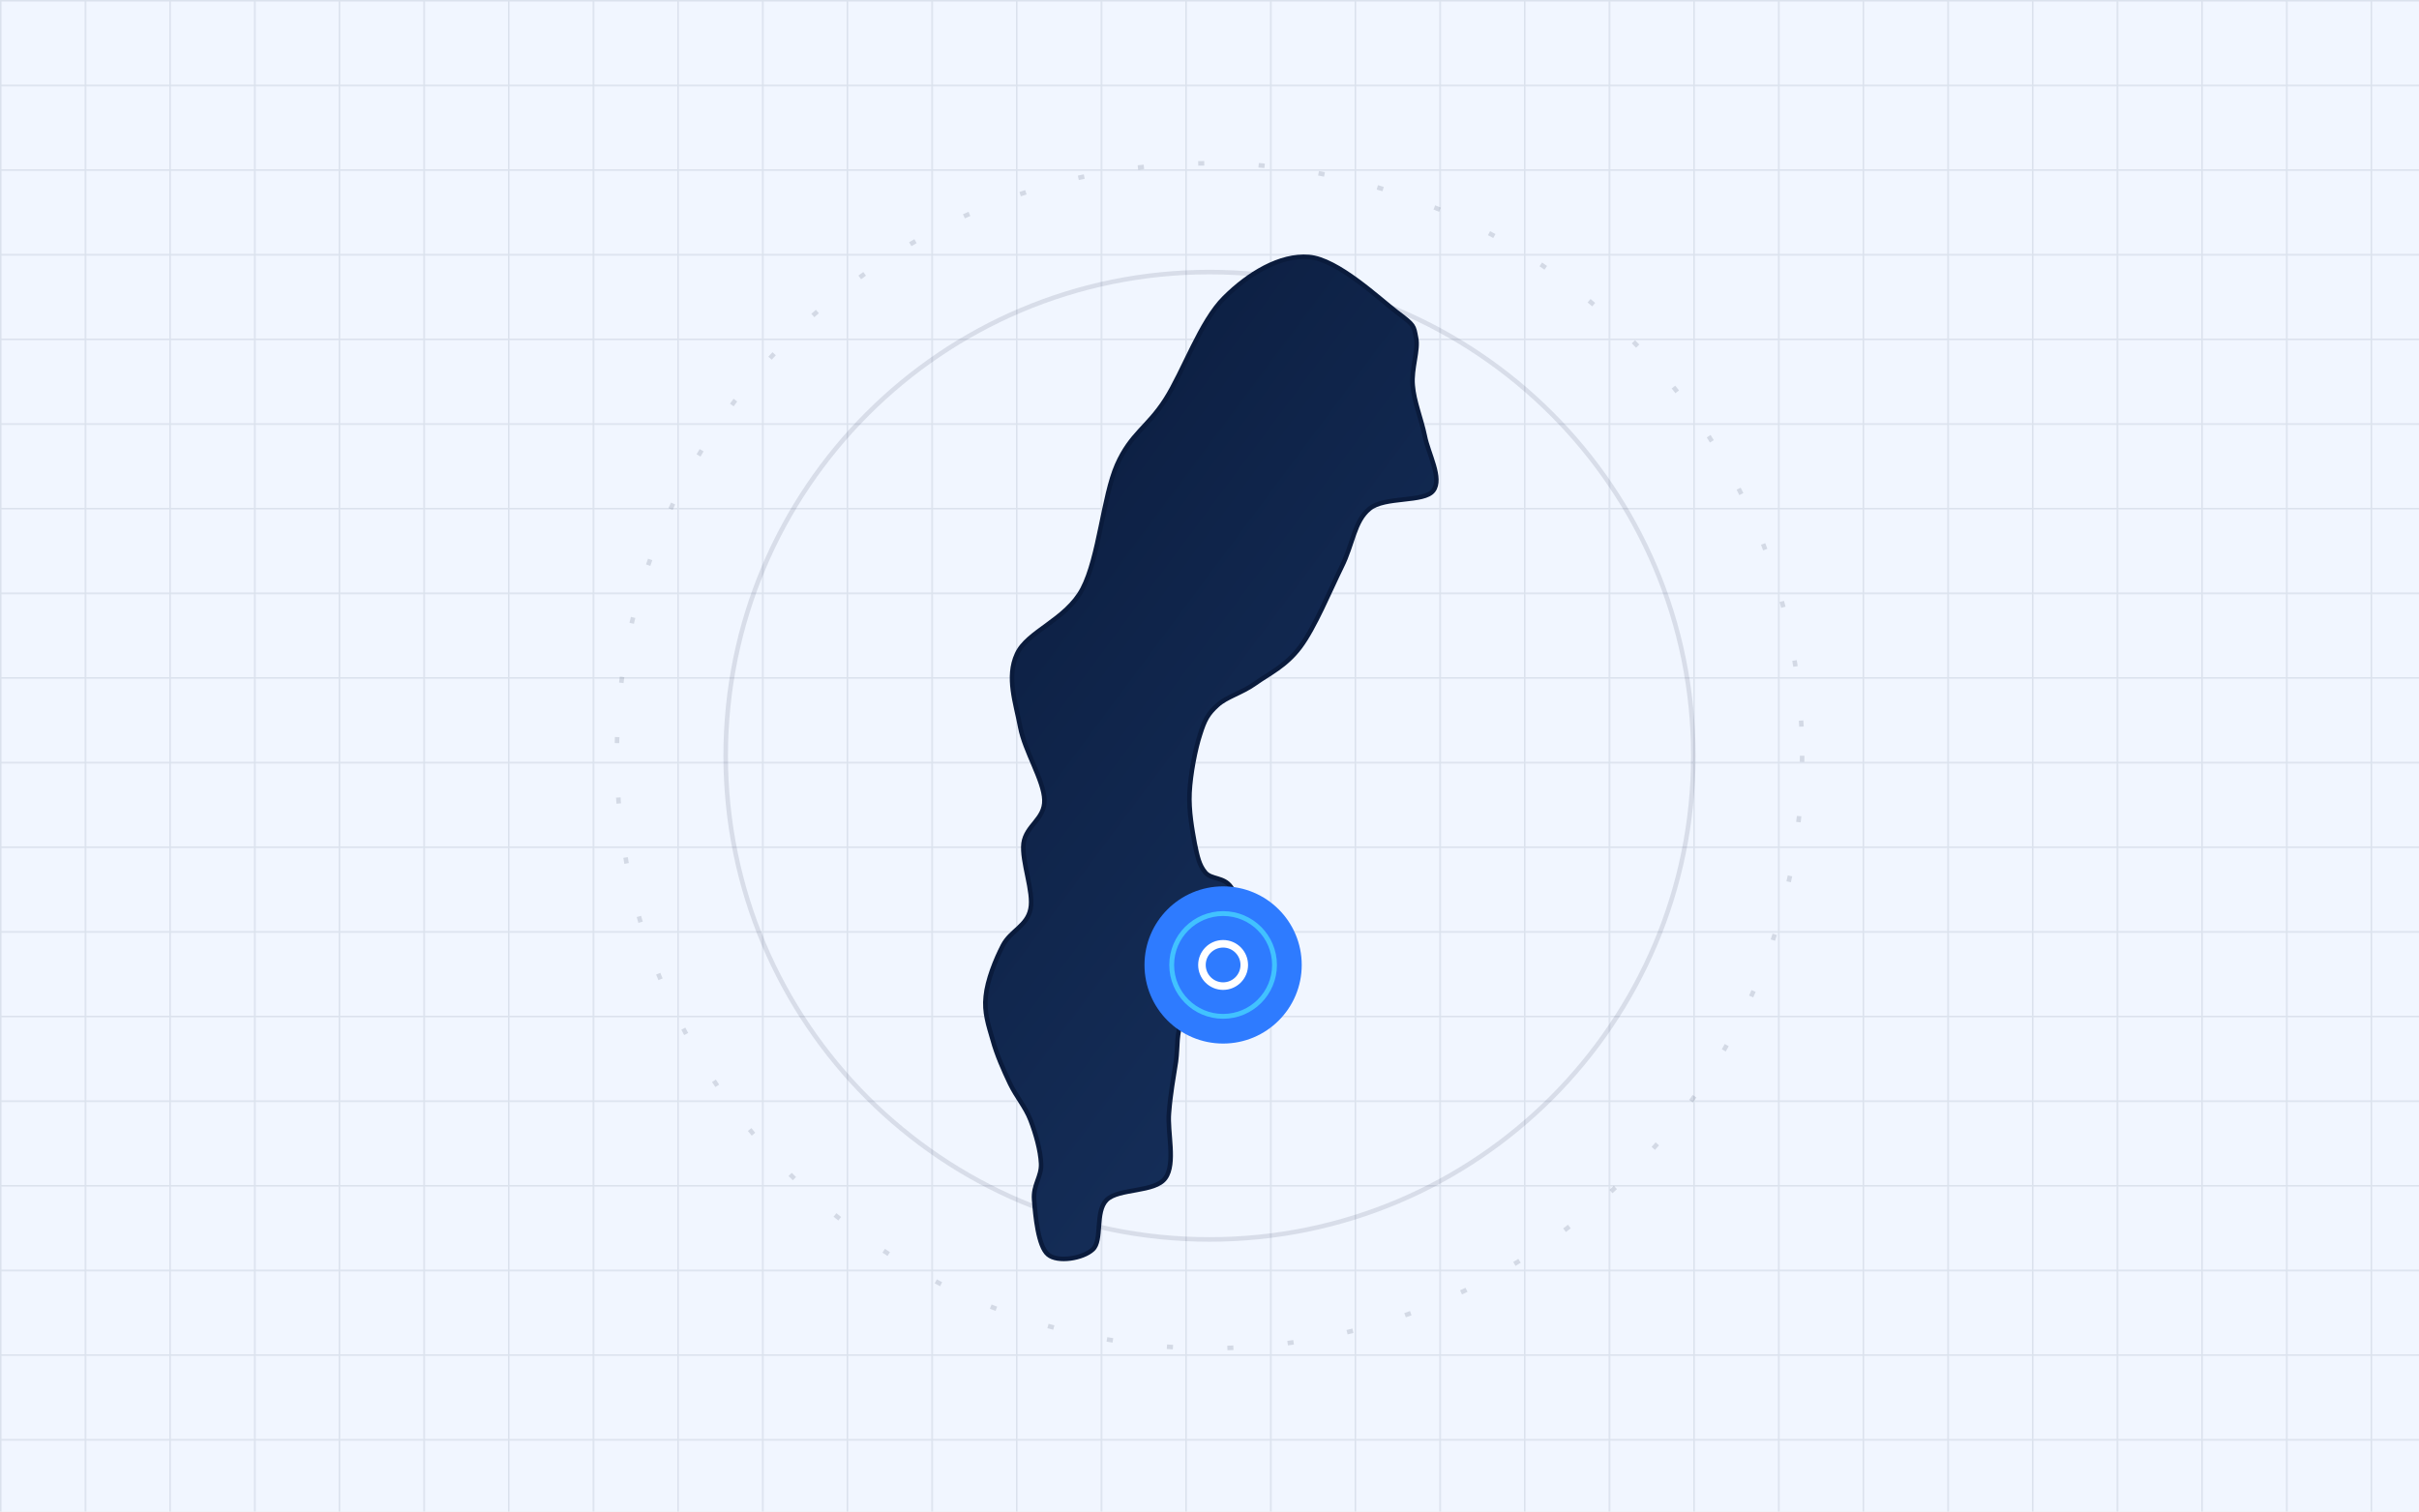
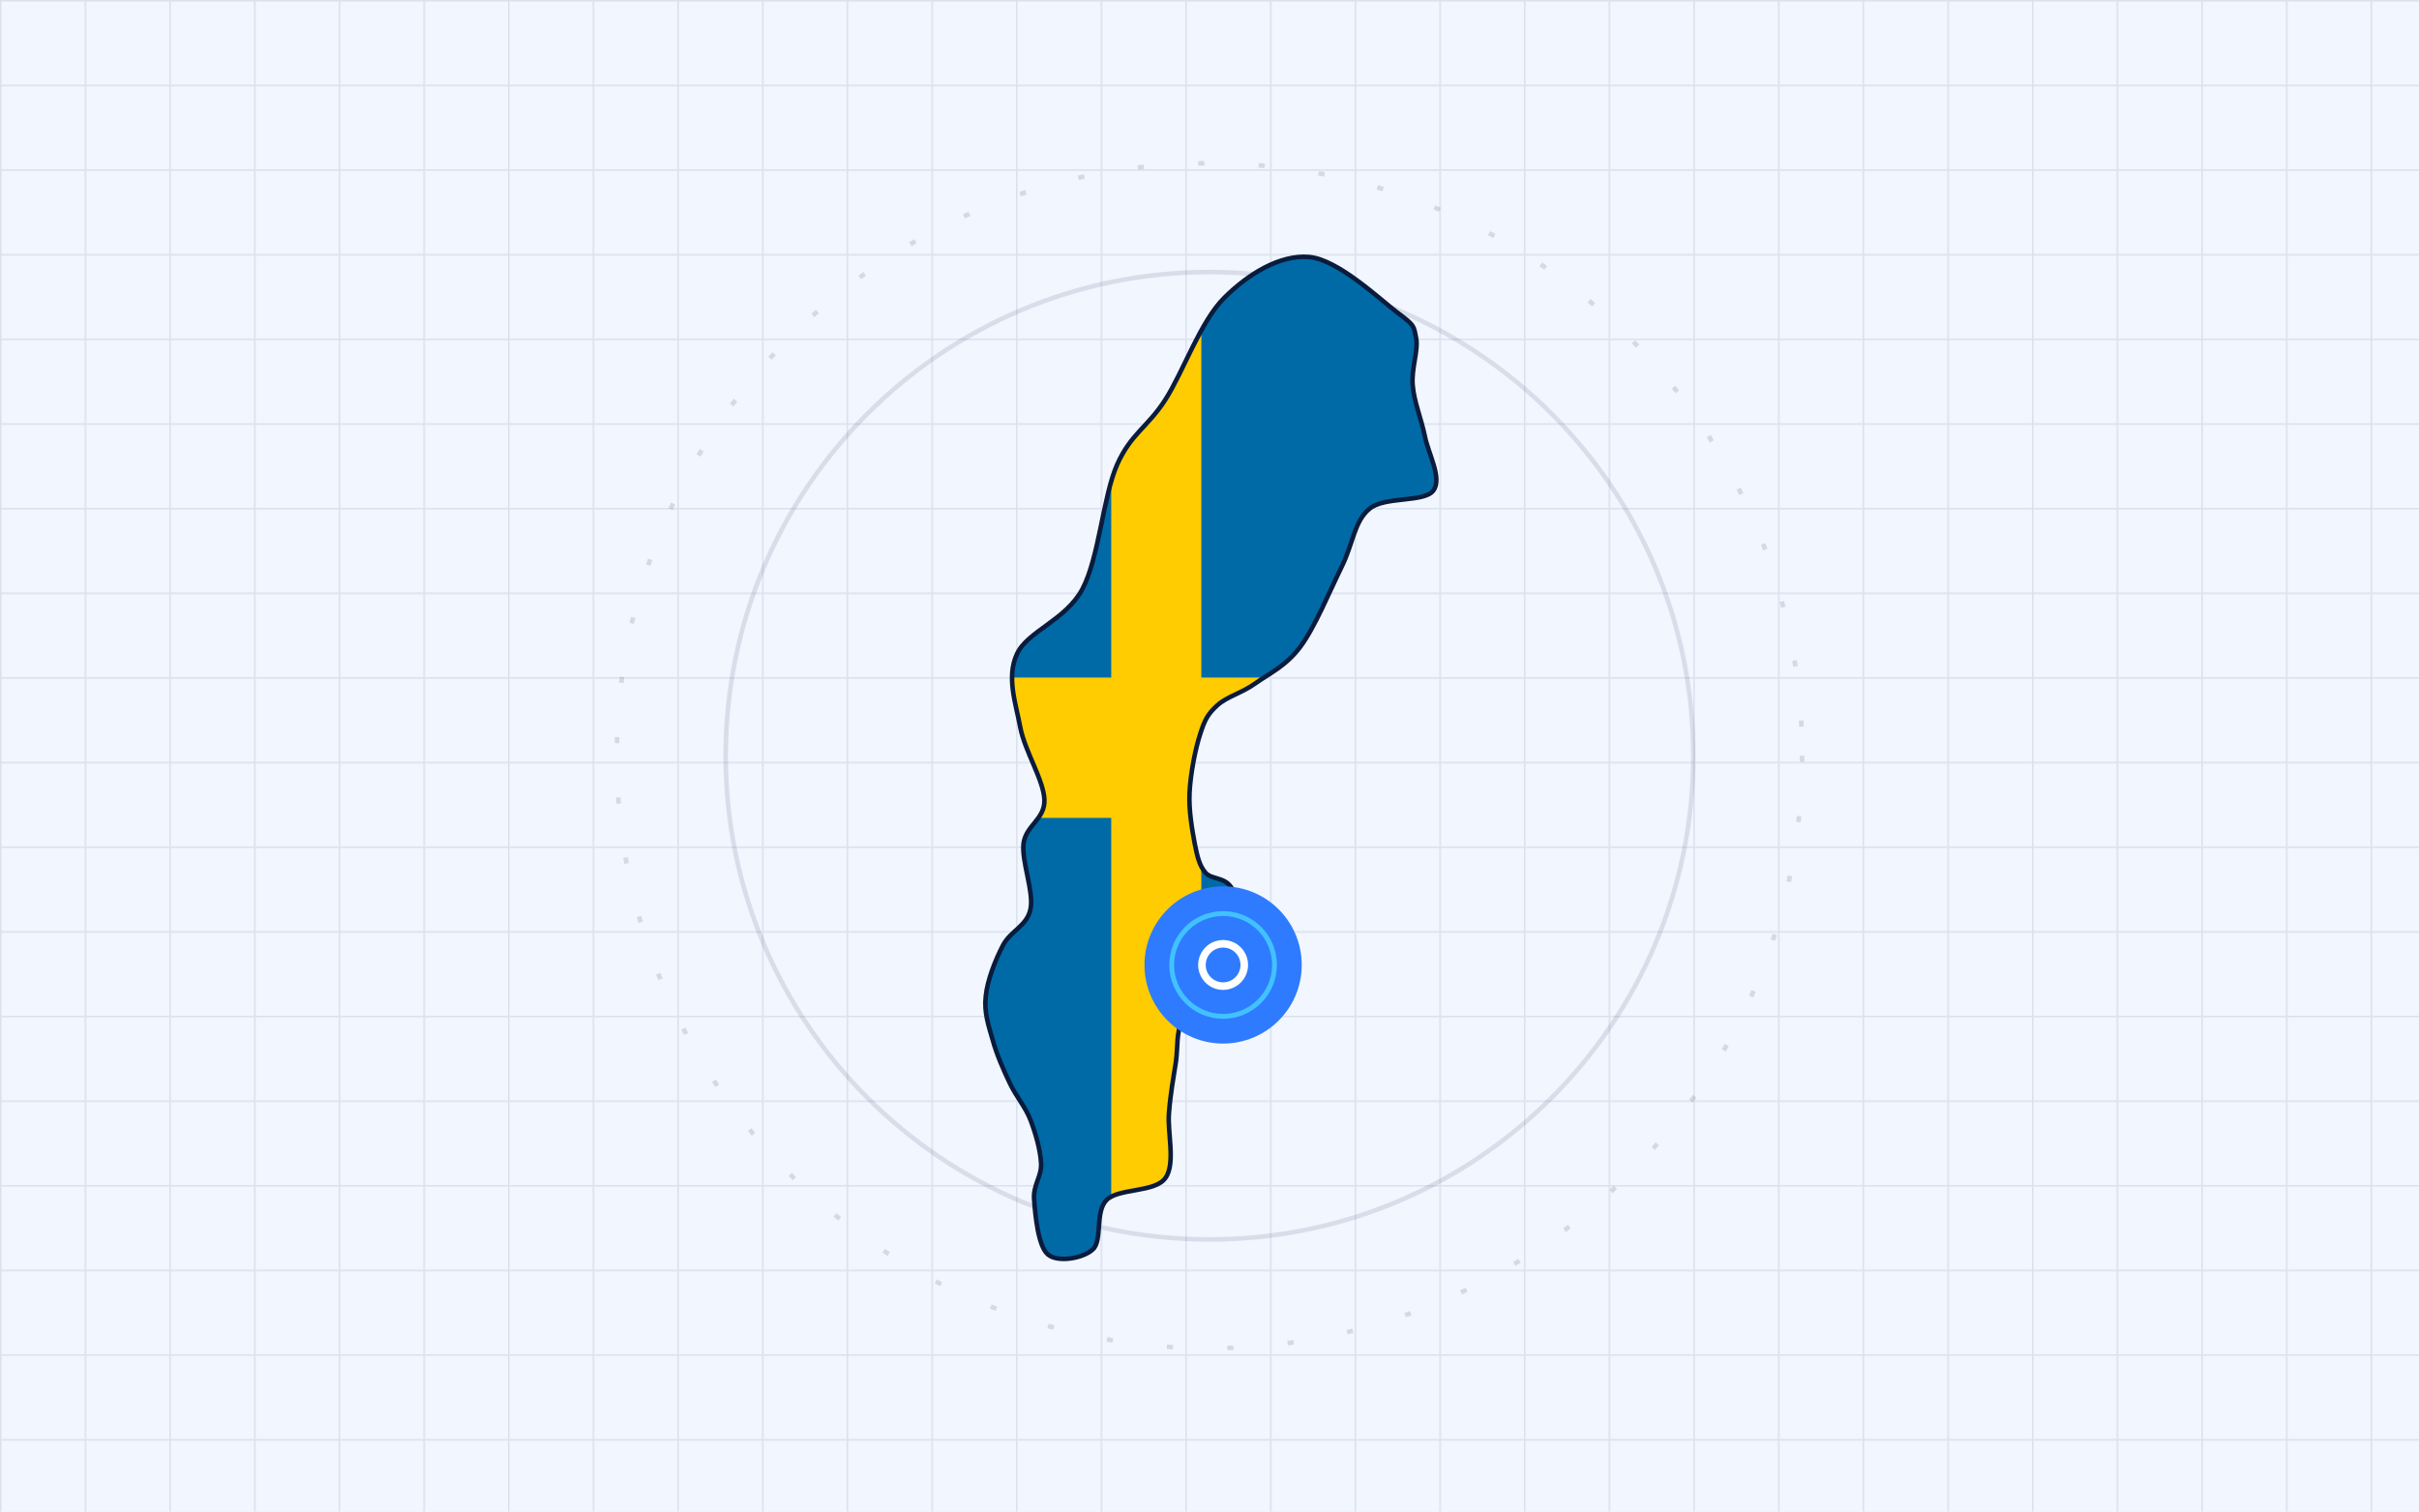
- <svg xmlns="http://www.w3.org/2000/svg" viewBox="0 0 800 500" width="800" height="500" role="img">
+ <svg xmlns="http://www.w3.org/2000/svg" viewBox="0 0 800 500" width="800" height="500" role="img" aria-label="Sweden">
  <defs>
-     <linearGradient id="land" x1="0" y1="0" x2="0.6" y2="1">
-       <stop offset="0%" stop-color="#0a1b3c" />
-       <stop offset="100%" stop-color="#16305c" />
-     </linearGradient>
    <pattern id="grid" width="28" height="28" patternUnits="userSpaceOnUse">
      <path d="M28 0H0V28" fill="none" stroke="#0a1b3c" stroke-opacity="0.09" stroke-width="1" />
    </pattern>
+     <clipPath id="swedenLand">
+       <path d="M432.9 85.0 C442.4 85.8 456.1 98.8 462.0 103.3 C467.9 107.7 467.5 107.7 468.3 111.7 C469.2 115.7 466.7 121.9 467.2 127.4 C467.6 132.8 470.0 138.4 471.2 144.2 C472.3 150.0 477.1 158.3 474.0 162.3 C471.0 166.3 457.9 164.1 452.9 168.3 C447.8 172.5 447.5 179.9 443.7 187.5 C439.9 195.2 434.8 207.6 430.0 214.0 C425.2 220.4 419.7 222.8 415.1 226.1 C410.6 229.3 405.6 230.5 402.6 233.3 C399.5 236.1 398.4 238.1 396.9 242.9 C395.3 247.7 393.7 256.1 393.4 262.2 C393.1 268.2 394.3 274.6 395.1 279.0 C396.0 283.4 396.6 286.2 398.6 288.6 C400.6 291.0 404.7 290.0 407.1 293.4 C409.6 296.9 414.2 304.7 413.4 309.1 C412.7 313.5 406.3 315.3 402.6 319.9 C398.9 324.5 393.4 331.6 391.1 336.8 C388.9 342.0 389.6 346.0 388.9 351.2 C388.1 356.4 387.1 361.6 386.6 368.1 C386.0 374.5 388.9 384.9 385.4 389.7 C382.0 394.5 370.0 393.0 366.0 396.9 C362.0 400.9 364.7 410.3 361.4 413.3 C358.2 416.3 349.8 417.7 346.6 415.0 C343.3 412.3 342.4 402.0 342.0 396.9 C341.6 391.9 344.5 389.3 344.3 384.9 C344.1 380.5 342.5 374.9 340.8 370.5 C339.1 366.1 336.1 362.8 334.0 358.4 C331.9 354.0 329.6 348.8 328.3 344.0 C326.9 339.2 325.4 334.8 326.0 329.6 C326.5 324.3 329.2 317.5 331.7 312.7 C334.2 307.9 339.7 306.3 340.8 300.7 C342.0 295.1 337.8 285.0 338.5 279.0 C339.3 273.0 345.6 271.0 345.4 264.6 C345.2 258.1 338.9 248.5 337.4 240.5 C335.9 232.5 332.8 224.0 336.3 216.4 C339.7 208.8 352.5 205.2 358.0 194.8 C363.5 184.3 364.8 164.3 369.4 153.8 C374.0 143.4 379.5 141.4 385.4 132.2 C391.3 123.0 397.0 106.3 404.9 98.5 C412.8 90.6 423.3 84.2 432.9 85.0 Z" />
+     </clipPath>
  </defs>
  <style>
  .pz { animation: pz 3.6s ease-in-out infinite; transform-origin: 404.5px 319.2px; }
  @keyframes pz { 0%,100% { opacity:.15; transform: scale(.72) } 50% { opacity:.85; transform: scale(1.12) } }
  .sp { animation: sp 48s linear infinite; transform-origin: 400.0px 250.0px; }
  @keyframes sp { to { transform: rotate(360deg) } }
  @media (prefers-reduced-motion: reduce) { .pz, .sp { animation: none } }
</style>
  <rect width="800" height="500" fill="#f1f6ff" />
  <rect width="800" height="500" fill="url(#grid)" />
  <g class="sp">
    <circle cx="400.0" cy="250.0" r="196" fill="none" stroke="#0a1b3c" stroke-opacity="0.13" stroke-width="1.5" stroke-dasharray="2 18" />
  </g>
  <circle cx="400.0" cy="250.0" r="160" fill="none" stroke="#0a1b3c" stroke-opacity="0.11" stroke-width="1.5" />
-   <path d="M432.9 85.0 C442.4 85.8 456.1 98.8 462.0 103.3 C467.9 107.7 467.5 107.7 468.3 111.7 C469.2 115.7 466.7 121.9 467.2 127.4 C467.6 132.8 470.0 138.4 471.2 144.2 C472.3 150.0 477.1 158.3 474.0 162.3 C471.0 166.3 457.9 164.1 452.9 168.3 C447.8 172.5 447.5 179.9 443.7 187.5 C439.9 195.2 434.8 207.6 430.0 214.0 C425.2 220.4 419.7 222.8 415.1 226.1 C410.6 229.3 405.6 230.5 402.6 233.3 C399.5 236.1 398.4 238.1 396.9 242.9 C395.3 247.7 393.7 256.1 393.4 262.2 C393.1 268.2 394.3 274.6 395.1 279.0 C396.0 283.4 396.6 286.2 398.6 288.6 C400.6 291.0 404.7 290.0 407.1 293.4 C409.6 296.9 414.2 304.7 413.4 309.1 C412.7 313.5 406.3 315.3 402.6 319.9 C398.9 324.5 393.4 331.6 391.1 336.8 C388.9 342.0 389.6 346.0 388.9 351.2 C388.1 356.4 387.1 361.6 386.6 368.1 C386.0 374.5 388.9 384.9 385.4 389.7 C382.0 394.5 370.0 393.0 366.0 396.9 C362.0 400.9 364.7 410.3 361.4 413.3 C358.2 416.3 349.8 417.7 346.6 415.0 C343.3 412.3 342.4 402.0 342.0 396.9 C341.6 391.9 344.5 389.3 344.3 384.9 C344.1 380.5 342.5 374.9 340.8 370.5 C339.1 366.1 336.1 362.8 334.0 358.4 C331.9 354.0 329.6 348.8 328.3 344.0 C326.9 339.2 325.4 334.8 326.0 329.6 C326.5 324.3 329.2 317.5 331.7 312.7 C334.2 307.9 339.7 306.3 340.8 300.7 C342.0 295.1 337.8 285.0 338.5 279.0 C339.3 273.0 345.6 271.0 345.4 264.6 C345.2 258.1 338.9 248.5 337.4 240.5 C335.9 232.5 332.8 224.0 336.3 216.4 C339.7 208.8 352.5 205.2 358.0 194.8 C363.5 184.3 364.8 164.3 369.4 153.8 C374.0 143.4 379.5 141.4 385.4 132.2 C391.3 123.0 397.0 106.3 404.9 98.5 C412.8 90.6 423.3 84.2 432.9 85.0 Z" fill="url(#land)" stroke="#0a1b3c" stroke-width="1.5" stroke-linejoin="round" />
+   <g clip-path="url(#swedenLand)">
+     <rect x="325.86" y="84.93" width="149.16" height="331.51" fill="#006AA7" />
+     <rect x="367.5" y="84.93" width="29.8" height="331.51" fill="#FECC00" />
+     <rect x="325.86" y="224.13" width="149.16" height="46.41" fill="#FECC00" />
+   </g>
+   <path d="M432.9 85.0 C442.4 85.8 456.1 98.8 462.0 103.3 C467.9 107.7 467.5 107.7 468.3 111.7 C469.2 115.7 466.7 121.9 467.2 127.4 C467.6 132.8 470.0 138.4 471.2 144.2 C472.3 150.0 477.1 158.3 474.0 162.3 C471.0 166.3 457.9 164.1 452.9 168.3 C447.8 172.5 447.5 179.9 443.7 187.5 C439.9 195.2 434.8 207.6 430.0 214.0 C425.2 220.4 419.7 222.8 415.1 226.1 C410.6 229.3 405.6 230.5 402.6 233.3 C399.5 236.1 398.4 238.1 396.9 242.9 C395.3 247.7 393.7 256.1 393.4 262.2 C393.1 268.2 394.3 274.6 395.1 279.0 C396.0 283.4 396.6 286.2 398.6 288.6 C400.6 291.0 404.7 290.0 407.1 293.4 C409.6 296.9 414.2 304.7 413.4 309.1 C412.7 313.5 406.3 315.3 402.6 319.9 C398.9 324.5 393.4 331.6 391.1 336.8 C388.9 342.0 389.6 346.0 388.9 351.2 C388.1 356.4 387.1 361.6 386.6 368.1 C386.0 374.5 388.9 384.9 385.4 389.7 C382.0 394.5 370.0 393.0 366.0 396.9 C362.0 400.9 364.7 410.3 361.4 413.3 C358.2 416.3 349.8 417.7 346.6 415.0 C343.3 412.3 342.4 402.0 342.0 396.9 C341.6 391.9 344.5 389.3 344.3 384.9 C344.1 380.5 342.5 374.9 340.8 370.5 C339.1 366.1 336.1 362.8 334.0 358.4 C331.9 354.0 329.6 348.8 328.3 344.0 C326.9 339.2 325.4 334.8 326.0 329.6 C326.5 324.3 329.2 317.5 331.7 312.7 C334.2 307.9 339.7 306.3 340.8 300.7 C342.0 295.1 337.8 285.0 338.5 279.0 C339.3 273.0 345.6 271.0 345.4 264.6 C345.2 258.1 338.9 248.5 337.4 240.5 C335.9 232.5 332.8 224.0 336.3 216.4 C339.7 208.8 352.5 205.2 358.0 194.8 C363.5 184.3 364.8 164.3 369.4 153.8 C374.0 143.4 379.5 141.4 385.4 132.2 C391.3 123.0 397.0 106.3 404.9 98.5 C412.8 90.6 423.3 84.2 432.9 85.0 Z" fill="none" stroke="#0a1b3c" stroke-width="1.5" stroke-linejoin="round" />
  <g class="pz">
    <circle cx="404.5" cy="319.2" r="26" fill="#2e7bff" />
  </g>
  <circle cx="404.5" cy="319.2" r="17" fill="none" stroke="#46d3ff" stroke-width="1.6" stroke-opacity="0.8" />
  <circle cx="404.5" cy="319.2" r="7" fill="#2e7bff" stroke="#fff" stroke-width="2.5" />
</svg>
